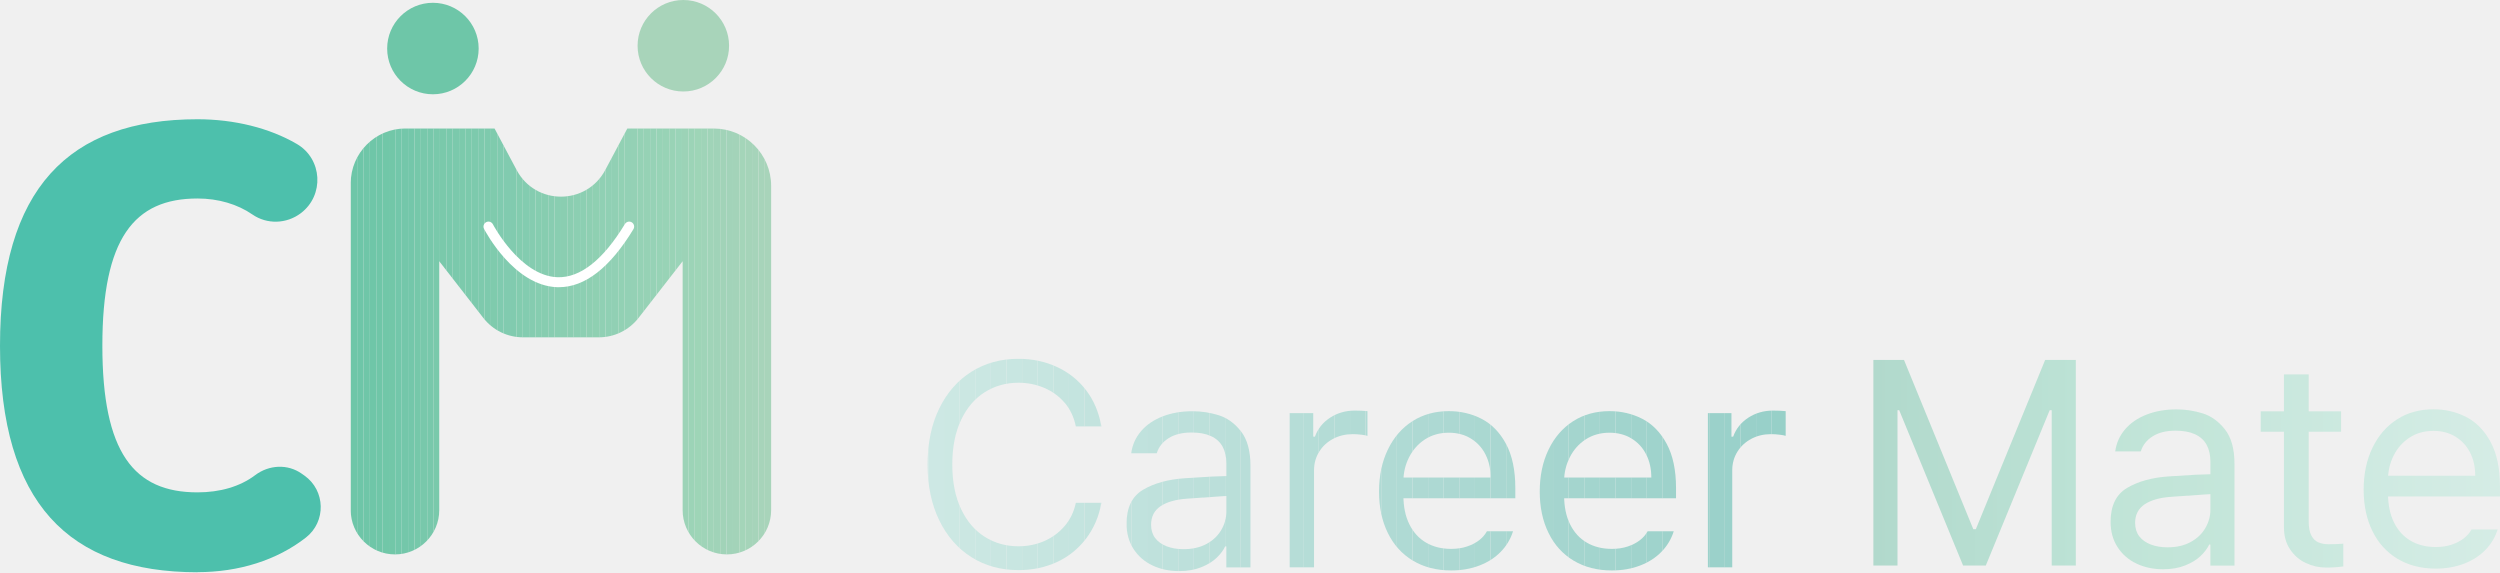
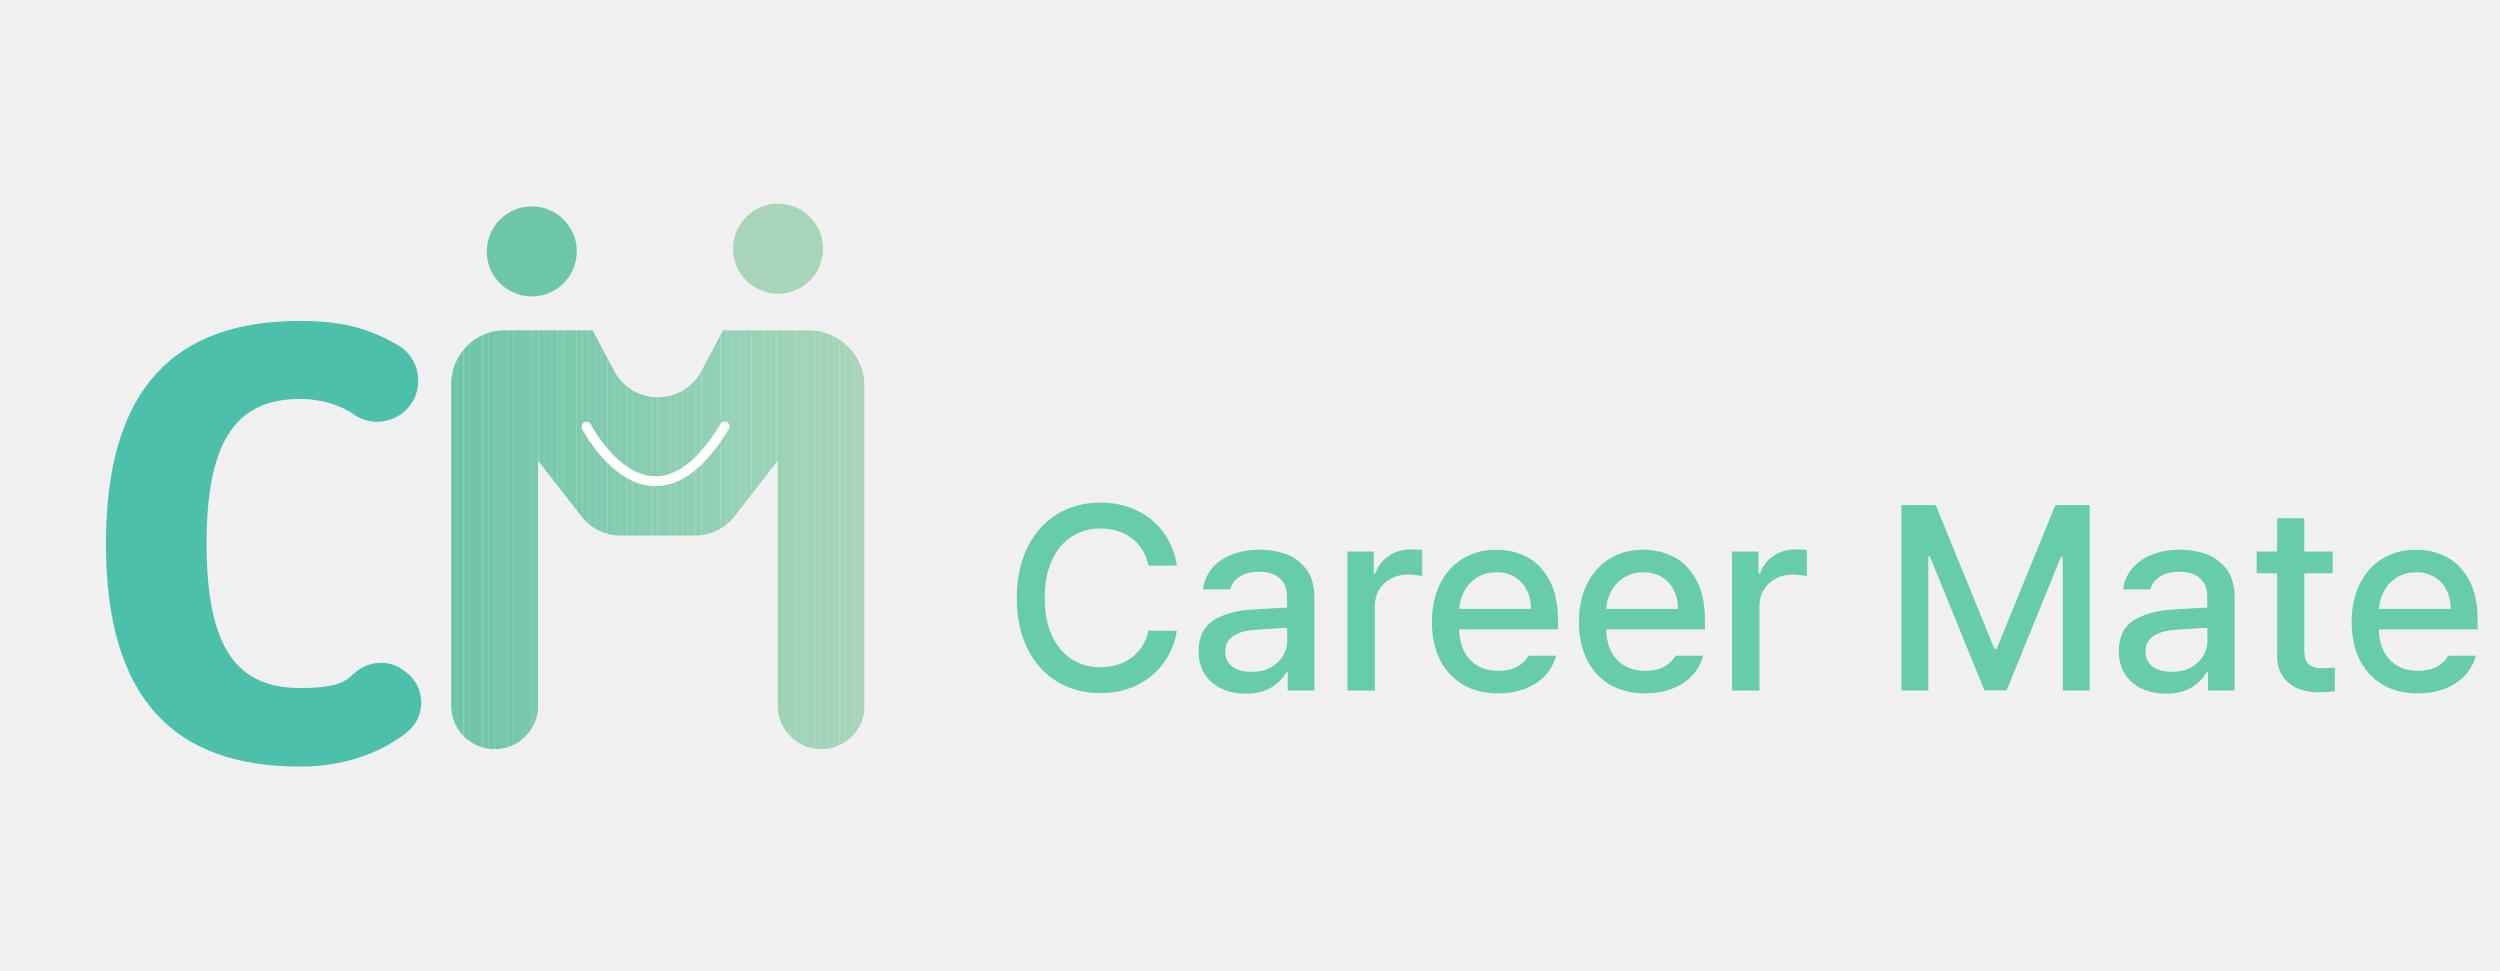
- <svg xmlns="http://www.w3.org/2000/svg" id="Layer_1" data-name="Layer 1" viewBox="0 0 501.66 114.83">
-   <defs>
-     <style>
-       .cls-1 {
-         fill: none;
-       }
- 
-       .cls-2 {
-         fill: #9ad4b8;
-       }
- 
-       .cls-3 {
-         fill: #76c8aa;
-       }
- 
-       .cls-4 {
-         fill: #91d0b4;
-       }
- 
-       .cls-5 {
-         fill: #9ed5b7;
-       }
- 
-       .cls-6 {
-         fill: #8ecfb2;
-       }
- 
-       .cls-7 {
-         fill: #afdad4;
-       }
- 
-       .cls-8 {
-         fill: #a5d5cf;
-       }
- 
-       .cls-9 {
-         fill: #a8d7d0;
-       }
- 
-       .cls-10 {
-         fill: #99d0c9;
-       }
- 
-       .cls-11 {
-         fill: #7bc9ac;
-       }
- 
-       .cls-12 {
-         fill: #acd8d2;
-       }
- 
-       .cls-13 {
-         fill: #c3e3de;
-       }
- 
-       .cls-14 {
-         fill: #80cbaf;
-       }
- 
-       .cls-15 {
-         fill: #cee9e4;
-       }
- 
-       .cls-16 {
-         fill: #bce0da;
-       }
- 
-       .cls-17 {
-         fill: #cde8e4;
-       }
- 
-       .cls-18 {
-         fill: #aed9d3;
-       }
- 
-       .cls-19 {
-         fill: url(#linear-gradient-4);
-       }
- 
-       .cls-20 {
-         fill: url(#linear-gradient-3);
-       }
- 
-       .cls-21 {
-         fill: url(#linear-gradient-2);
-       }
- 
-       .cls-22 {
-         fill: #a1d3b8;
-       }
- 
-       .cls-23 {
-         fill: #83ccb0;
-       }
- 
-       .cls-24 {
-         fill: #a6d4ba;
-       }
- 
-       .cls-25 {
-         fill: #b6ddd7;
-       }
- 
-       .cls-26 {
-         fill: #8fd0b2;
-       }
- 
-       .cls-27 {
-         fill: #9cd4b7;
-       }
- 
-       .cls-28 {
-         fill: #a7d4ba;
-       }
- 
-       .cls-29 {
-         fill: #bfe1dc;
-       }
- 
-       .cls-30 {
-         fill: #a2d3b9;
-       }
- 
-       .cls-31 {
-         fill: #93d1b5;
-       }
- 
-       .cls-32 {
-         fill: url(#linear-gradient);
-       }
- 
-       .cls-33 {
-         fill: #95d2b5;
-       }
- 
-       .cls-34 {
-         fill: #b9ded9;
-       }
- 
-       .cls-35 {
-         fill: #bee1dc;
-       }
- 
-       .cls-36 {
-         fill: #83ccaf;
-       }
- 
-       .cls-37 {
-         fill: #a4d5ce;
-       }
- 
-       .cls-38 {
-         fill: #c2e3de;
-       }
- 
-       .cls-39 {
-         fill: #8ccfb2;
-       }
- 
-       .cls-40 {
-         fill: #96d2b5;
-       }
- 
-       .cls-41 {
-         fill: #cbe7e2;
-       }
- 
-       .cls-42 {
-         fill: #7ccaac;
-       }
- 
-       .cls-43 {
-         fill: #74c7aa;
-       }
- 
-       .cls-44 {
-         fill: #a2d4cd;
-       }
- 
-       .cls-45 {
-         fill: #7fcbad;
-       }
- 
-       .cls-46 {
-         fill: #bde0db;
-       }
- 
-       .cls-47 {
-         fill: #99d3b6;
-       }
- 
-       .cls-48 {
-         fill: #a0d3b8;
-       }
- 
-       .cls-49 {
-         fill: #b3dcd6;
-       }
- 
-       .cls-50 {
-         fill: #bbdfda;
-       }
- 
-       .cls-51 {
-         fill: #4dc0ac;
-       }
- 
-       .cls-52 {
-         clip-path: url(#clippath-1);
-       }
- 
-       .cls-53 {
-         clip-path: url(#clippath-3);
-       }
- 
-       .cls-54 {
-         clip-path: url(#clippath-4);
-       }
- 
-       .cls-55 {
-         clip-path: url(#clippath-2);
-       }
- 
-       .cls-56 {
-         clip-path: url(#clippath-6);
-       }
- 
-       .cls-57 {
-         clip-path: url(#clippath-5);
-       }
- 
-       .cls-58 {
-         fill: #72c7a8;
-       }
- 
-       .cls-59 {
-         fill: #c0e2dd;
-       }
- 
-       .cls-60 {
-         fill: #c1e2dd;
-       }
- 
-       .cls-61 {
-         fill: #fff;
-       }
- 
-       .cls-62 {
-         fill: #badfd9;
-       }
- 
-       .cls-63 {
-         fill: #94d1b5;
-       }
- 
-       .cls-64 {
-         fill: #87cdb0;
-       }
- 
-       .cls-65 {
-         fill: #a3d3b9;
-       }
- 
-       .cls-66 {
-         fill: #86cdb0;
-       }
- 
-       .cls-67 {
-         fill: #9fd4b8;
-       }
- 
-       .cls-68 {
-         fill: #9ed2cb;
-       }
- 
-       .cls-69 {
-         fill: #a3d5ce;
-       }
- 
-       .cls-70 {
-         fill: #70c6a8;
-       }
- 
-       .cls-71 {
-         fill: #c4e4df;
-       }
- 
-       .cls-72 {
-         fill: #8aceb1;
-       }
- 
-       .cls-73 {
-         fill: #9fd3cc;
-       }
- 
-       .cls-74 {
-         fill: #7dcaad;
-       }
- 
-       .cls-75 {
-         fill: #cce8e3;
-       }
- 
-       .cls-76 {
-         fill: #89ceb1;
-       }
- 
-       .cls-77 {
-         fill: #7ac9ac;
-       }
- 
-       .cls-78 {
-         fill: #6ec6a8;
-       }
- 
-       .cls-79 {
-         fill: #b0dad4;
-       }
- 
-       .cls-80 {
-         fill: #a5d4b9;
-       }
- 
-       .cls-81 {
-         fill: #71c7a8;
-       }
- 
-       .cls-82 {
-         fill: #c9e6e1;
-       }
- 
-       .cls-83 {
-         fill: #7ac9ab;
-       }
- 
-       .cls-84 {
-         fill: #79c9ab;
-       }
- 
-       .cls-85 {
-         fill: #81cbaf;
-       }
- 
-       .cls-86 {
-         fill: #a9d7d1;
-       }
- 
-       .cls-87 {
-         fill: #98d3b6;
-       }
- 
-       .cls-88 {
-         fill: #8bceb1;
-       }
- 
-       .cls-89 {
-         fill: #6fc6a8;
-       }
- 
-       .cls-90 {
-         fill: #b2dbd5;
-       }
- 
-       .cls-91 {
-         fill: #9bd1ca;
-       }
- 
-       .cls-92 {
-         fill: #a6d6cf;
-       }
- 
-       .cls-93 {
-         fill: #9cd2cb;
-       }
- 
-       .cls-94 {
-         fill: #a1d4cd;
-       }
- 
-       .cls-95 {
-         fill: #96d2b6;
-       }
- 
-       .cls-96 {
-         fill: #aad8d1;
-       }
- 
-       .cls-97 {
-         fill: #9cd3b7;
-       }
- 
-       .cls-98 {
-         fill: #cae7e2;
-       }
- 
-       .cls-99 {
-         fill: #c5e4df;
-       }
- 
-       .cls-100 {
-         fill: #a8d4ba;
-       }
- 
-       .cls-101 {
-         fill: #98d0c9;
-       }
- 
-       .cls-102 {
-         fill: #c6e5e0;
-       }
- 
-       .cls-103 {
-         fill: #add9d3;
-       }
- 
-       .cls-104 {
-         fill: #9ad1ca;
-       }
- 
-       .cls-105 {
-         fill: #88cdb1;
-       }
- 
-       .cls-106 {
-         fill: #7ecaad;
-       }
- 
-       .cls-107 {
-         fill: #a0d3cc;
-       }
- 
-       .cls-108 {
-         fill: #73c7aa;
-       }
- 
-       .cls-109 {
-         fill: #b4dcd6;
-       }
- 
-       .cls-110 {
-         fill: #abd8d2;
-       }
- 
-       .cls-111 {
-         fill: #b1dbd5;
-       }
- 
-       .cls-112 {
-         fill: #c7e5e0;
-       }
- 
-       .cls-113 {
-         fill: #92d1b4;
-       }
- 
-       .cls-114 {
-         fill: #97d0c8;
-       }
- 
-       .cls-115 {
-         fill: #97d3b6;
-       }
- 
-       .cls-116 {
-         clip-path: url(#clippath);
-       }
- 
-       .cls-117 {
-         fill: #90d0b4;
-       }
- 
-       .cls-118 {
-         fill: #78c8ab;
-       }
- 
-       .cls-119 {
-         fill: #b5ddd7;
-       }
- 
-       .cls-120 {
-         fill: #a4d5b9;
-       }
- 
-       .cls-121 {
-         fill: #85ccb0;
-       }
- 
-       .cls-122 {
-         fill: #a0d4b8;
-       }
- 
-       .cls-123 {
-         fill: #c8e6e1;
-       }
-     </style>
-     <clipPath id="clippath">
-       <path class="cls-1" d="M81.38,25.79h17.86l4.43,8.33c3.79,7.12,13.99,7.12,17.78,0l4.43-8.33h17.35c6.36,0,11.51,5.15,11.51,11.51v65.07c0,4.9-3.98,8.88-8.88,8.88h0c-4.9,0-8.88-3.98-8.88-8.88v-49.95l-8.85,11.38c-1.91,2.45-4.84,3.89-7.95,3.89h-15.24c-3.11,0-6.04-1.43-7.95-3.89l-8.85-11.38v49.95c0,4.9-3.98,8.88-8.88,8.88h0c-4.9,0-8.88-3.98-8.88-8.88V36.78c0-6.07,4.92-11,11-11Z" />
-     </clipPath>
-     <clipPath id="clippath-1">
-       <path class="cls-1" d="M213.63,80.82c-1.12-1.31-2.49-2.31-4.1-2.99-1.61-.68-3.33-1.03-5.16-1.03-2.51,0-4.77.64-6.78,1.91-2.01,1.27-3.6,3.14-4.76,5.61-1.16,2.47-1.74,5.43-1.74,8.89s.58,6.42,1.74,8.89c1.16,2.47,2.75,4.34,4.76,5.61,2.01,1.27,4.27,1.91,6.78,1.91,1.82,0,3.53-.34,5.13-1.03s2.96-1.68,4.1-2.99,1.9-2.88,2.28-4.7h5.13c-.49,2.74-1.52,5.13-3.08,7.18-1.56,2.05-3.51,3.62-5.84,4.7-2.34,1.08-4.91,1.62-7.72,1.62-3.53,0-6.68-.86-9.43-2.59-2.75-1.73-4.91-4.2-6.47-7.41-1.56-3.21-2.34-6.94-2.34-11.2s.78-8.04,2.34-11.23,3.71-5.65,6.47-7.38c2.75-1.73,5.9-2.59,9.43-2.59,2.77,0,5.34.54,7.69,1.62s4.31,2.64,5.87,4.67c1.56,2.03,2.58,4.46,3.08,7.27h-5.13c-.38-1.86-1.13-3.45-2.25-4.76Z" />
-     </clipPath>
-     <clipPath id="clippath-2">
-       <path class="cls-1" d="M241.53,99.83l-3.25.23c-2.32.15-4.11.66-5.39,1.51-1.27.86-1.91,2.1-1.91,3.73,0,1.06.28,1.96.83,2.68.55.72,1.32,1.27,2.31,1.65.99.38,2.11.57,3.36.57,1.79,0,3.32-.35,4.62-1.05,1.29-.7,2.28-1.63,2.96-2.79.68-1.16,1.03-2.4,1.03-3.73v-9.63c0-1.33-.26-2.46-.77-3.39s-1.29-1.63-2.34-2.11-2.35-.71-3.9-.71c-1.86,0-3.39.38-4.59,1.14-1.2.76-1.99,1.77-2.37,3.02h-5.13c.23-1.67.88-3.14,1.97-4.42,1.08-1.27,2.52-2.26,4.3-2.96,1.79-.7,3.8-1.05,6.04-1.05,1.79,0,3.53.27,5.24.8,1.71.53,3.2,1.61,4.47,3.22,1.27,1.62,1.91,3.92,1.91,6.92v20.4h-4.84v-4.22h-.23c-.38.8-.96,1.57-1.74,2.31s-1.8,1.37-3.08,1.88c-1.27.51-2.75.77-4.42.77-1.98,0-3.76-.38-5.36-1.14-1.6-.76-2.86-1.86-3.79-3.3-.93-1.44-1.4-3.13-1.4-5.07,0-3.23,1.1-5.5,3.31-6.81,2.2-1.31,4.98-2.08,8.32-2.31.38-.04,2.2-.15,5.47-.34l3.25-.11.06,3.99c-.34,0-1.99.11-4.96.34Z" />
-     </clipPath>
-     <clipPath id="clippath-3">
-       <path class="cls-1" d="M258.79,82.9h4.73v4.73h.34c.57-1.6,1.59-2.87,3.05-3.82,1.46-.95,3.11-1.42,4.93-1.42.95,0,1.8.04,2.56.11v4.96c-.19-.08-.59-.15-1.2-.23-.61-.08-1.2-.11-1.77-.11-1.44,0-2.75.31-3.93.94-1.18.63-2.11,1.49-2.79,2.59-.68,1.1-1.03,2.34-1.03,3.7v19.49h-4.9v-30.95Z" />
-     </clipPath>
-     <clipPath id="clippath-4">
-       <path class="cls-1" d="M283.53,112.51c-2.18-1.31-3.87-3.16-5.04-5.56-1.18-2.39-1.77-5.17-1.77-8.32s.59-5.96,1.77-8.41c1.18-2.45,2.82-4.35,4.93-5.7,2.11-1.35,4.55-2.02,7.32-2.02,2.36,0,4.54.51,6.55,1.54,2.01,1.03,3.65,2.7,4.9,5.01,1.25,2.32,1.88,5.28,1.88,8.89v2.05h-23.94v-4.16h18.98c0-1.75-.34-3.3-1.03-4.64-.68-1.35-1.66-2.41-2.93-3.19-1.27-.78-2.75-1.17-4.42-1.17-1.82,0-3.42.45-4.79,1.34-1.37.89-2.43,2.09-3.19,3.59-.76,1.5-1.14,3.11-1.14,4.82v2.79c0,2.28.4,4.23,1.2,5.84.8,1.62,1.92,2.84,3.36,3.68s3.12,1.25,5.02,1.25c1.18,0,2.24-.16,3.19-.48s1.76-.74,2.42-1.25c.67-.51,1.19-1.11,1.57-1.8h5.24c-.49,1.56-1.31,2.93-2.45,4.1-1.14,1.18-2.56,2.1-4.27,2.76-1.71.66-3.61,1-5.7,1-2.93,0-5.48-.66-7.67-1.97Z" />
-     </clipPath>
-     <clipPath id="clippath-5">
-       <path class="cls-1" d="M315.78,112.51c-2.18-1.31-3.87-3.16-5.04-5.56-1.18-2.39-1.77-5.17-1.77-8.32s.59-5.96,1.77-8.41c1.18-2.45,2.82-4.35,4.93-5.7,2.11-1.35,4.55-2.02,7.32-2.02,2.36,0,4.54.51,6.55,1.54,2.01,1.03,3.65,2.7,4.9,5.01,1.25,2.32,1.88,5.28,1.88,8.89v2.05h-23.94v-4.16h18.98c0-1.75-.34-3.3-1.03-4.64-.68-1.35-1.66-2.41-2.93-3.19-1.27-.78-2.75-1.17-4.42-1.17-1.82,0-3.42.45-4.79,1.34-1.37.89-2.43,2.09-3.19,3.59-.76,1.5-1.14,3.11-1.14,4.82v2.79c0,2.28.4,4.23,1.2,5.84.8,1.62,1.92,2.84,3.36,3.68s3.12,1.25,5.02,1.25c1.18,0,2.24-.16,3.19-.48s1.76-.74,2.42-1.25c.67-.51,1.19-1.11,1.57-1.8h5.24c-.49,1.56-1.31,2.93-2.45,4.1-1.14,1.18-2.56,2.1-4.27,2.76-1.71.66-3.61,1-5.7,1-2.93,0-5.48-.66-7.67-1.97Z" />
-     </clipPath>
-     <clipPath id="clippath-6">
-       <path class="cls-1" d="M342.71,82.9h4.73v4.73h.34c.57-1.6,1.59-2.87,3.05-3.82,1.46-.95,3.11-1.42,4.93-1.42.95,0,1.8.04,2.56.11v4.96c-.19-.08-.59-.15-1.2-.23-.61-.08-1.2-.11-1.77-.11-1.44,0-2.75.31-3.93.94-1.18.63-2.11,1.49-2.79,2.59-.68,1.1-1.03,2.34-1.03,3.7v19.49h-4.9v-30.95Z" />
-     </clipPath>
-     <linearGradient id="linear-gradient" x1="375.9" y1="92.85" x2="416.54" y2="92.85" gradientUnits="userSpaceOnUse">
-       <stop offset="0" stop-color="#b1d9cc" />
-       <stop offset="1" stop-color="#bce2d5" />
-     </linearGradient>
-     <linearGradient id="linear-gradient-2" x1="423.55" y1="98.18" x2="448.4" y2="98.18" gradientUnits="userSpaceOnUse">
-       <stop offset="0" stop-color="#c0e4d7" />
-       <stop offset="1" stop-color="#c5e6da" />
-     </linearGradient>
-     <linearGradient id="linear-gradient-3" x1="453.64" y1="94.5" x2="470.23" y2="94.5" gradientUnits="userSpaceOnUse">
-       <stop offset="0" stop-color="#c8e7dd" />
-       <stop offset="1" stop-color="#cce9df" />
-     </linearGradient>
-     <linearGradient id="linear-gradient-4" x1="474.3" y1="98.12" x2="501.66" y2="98.12" gradientUnits="userSpaceOnUse">
-       <stop offset="0" stop-color="#ceeae1" />
-       <stop offset="1" stop-color="#d5ece5" />
-     </linearGradient>
-   </defs>
-   <g>
-     <g>
-       <g class="cls-116">
-         <rect class="cls-78" x="70.39" y="25.79" width="1.28" height="85.46" />
-         <rect class="cls-78" x="71.67" y="25.79" width="1.28" height="85.46" />
-         <rect class="cls-89" x="72.94" y="25.79" width="1.28" height="85.46" />
-         <rect class="cls-89" x="74.22" y="25.79" width="1.28" height="85.46" />
-         <rect class="cls-70" x="75.5" y="25.79" width="1.28" height="85.46" />
-         <rect class="cls-81" x="76.78" y="25.79" width="1.28" height="85.46" />
-         <rect class="cls-58" x="78.06" y="25.79" width="1.28" height="85.46" />
-         <rect class="cls-108" x="79.33" y="25.79" width="1.28" height="85.46" />
-         <rect class="cls-43" x="80.61" y="25.79" width="1.28" height="85.46" />
-         <rect class="cls-43" x="81.89" y="25.79" width="1.28" height="85.46" />
-         <rect class="cls-3" x="83.17" y="25.79" width="1.28" height="85.46" />
-         <rect class="cls-118" x="84.45" y="25.79" width="1.28" height="85.46" />
-         <rect class="cls-118" x="85.73" y="25.79" width="1.28" height="85.46" />
-         <rect class="cls-84" x="87" y="25.79" width="1.28" height="85.46" />
-         <rect class="cls-83" x="88.28" y="25.79" width="1.28" height="85.46" />
-         <rect class="cls-77" x="89.56" y="25.79" width="1.28" height="85.46" />
-         <rect class="cls-11" x="90.84" y="25.79" width="1.28" height="85.46" />
-         <rect class="cls-42" x="92.12" y="25.79" width="1.28" height="85.46" />
-         <rect class="cls-42" x="93.39" y="25.79" width="1.28" height="85.46" />
-         <rect class="cls-74" x="94.67" y="25.79" width="1.28" height="85.46" />
-         <rect class="cls-106" x="95.95" y="25.79" width="1.28" height="85.46" />
-         <rect class="cls-106" x="97.23" y="25.79" width="1.28" height="85.46" />
-         <rect class="cls-45" x="98.51" y="25.79" width="1.28" height="85.46" />
-         <rect class="cls-14" x="99.78" y="25.79" width="1.28" height="85.46" />
-         <rect class="cls-85" x="101.06" y="25.79" width="1.28" height="85.46" />
-         <rect class="cls-85" x="102.34" y="25.79" width="1.28" height="85.46" />
-         <rect class="cls-36" x="103.62" y="25.79" width="1.28" height="85.46" />
-         <rect class="cls-23" x="104.9" y="25.79" width="1.28" height="85.46" />
-         <rect class="cls-121" x="106.17" y="25.79" width="1.28" height="85.46" />
-         <rect class="cls-66" x="107.45" y="25.79" width="1.28" height="85.46" />
-         <rect class="cls-64" x="108.73" y="25.79" width="1.28" height="85.46" />
-         <rect class="cls-105" x="110.01" y="25.79" width="1.28" height="85.46" />
-         <rect class="cls-76" x="111.29" y="25.79" width="1.28" height="85.46" />
-         <rect class="cls-72" x="112.57" y="25.79" width="1.28" height="85.46" />
-         <rect class="cls-88" x="113.84" y="25.79" width="1.28" height="85.46" />
-         <rect class="cls-39" x="115.12" y="25.79" width="1.28" height="85.46" />
-         <rect class="cls-39" x="116.4" y="25.79" width="1.28" height="85.46" />
-         <rect class="cls-6" x="117.68" y="25.79" width="1.28" height="85.46" />
-         <rect class="cls-26" x="118.96" y="25.79" width="1.28" height="85.46" />
-         <rect class="cls-117" x="120.23" y="25.79" width="1.28" height="85.46" />
-         <rect class="cls-117" x="121.51" y="25.79" width="1.28" height="85.46" />
-         <rect class="cls-4" x="122.79" y="25.79" width="1.28" height="85.46" />
-         <rect class="cls-113" x="124.07" y="25.79" width="1.28" height="85.46" />
-         <rect class="cls-31" x="125.35" y="25.79" width="1.28" height="85.46" />
-         <rect class="cls-63" x="126.62" y="25.79" width="1.28" height="85.46" />
-         <rect class="cls-33" x="127.9" y="25.79" width="1.28" height="85.46" />
-         <rect class="cls-40" x="129.18" y="25.79" width="1.28" height="85.46" />
-         <rect class="cls-95" x="130.46" y="25.79" width="1.28" height="85.46" />
-         <rect class="cls-115" x="131.74" y="25.79" width="1.28" height="85.46" />
-         <rect class="cls-87" x="133.01" y="25.79" width="1.28" height="85.46" />
-         <rect class="cls-47" x="134.29" y="25.79" width="1.28" height="85.46" />
-         <rect class="cls-2" x="135.57" y="25.79" width="1.28" height="85.46" />
-         <rect class="cls-97" x="136.85" y="25.79" width="1.28" height="85.46" />
-         <rect class="cls-27" x="138.13" y="25.79" width="1.28" height="85.46" />
-         <rect class="cls-5" x="139.41" y="25.79" width="1.28" height="85.46" />
-         <rect class="cls-67" x="140.68" y="25.79" width="1.28" height="85.46" />
-         <rect class="cls-122" x="141.96" y="25.79" width="1.28" height="85.46" />
-         <rect class="cls-48" x="143.24" y="25.79" width="1.28" height="85.46" />
-         <rect class="cls-22" x="144.52" y="25.79" width="1.28" height="85.46" />
-         <rect class="cls-30" x="145.8" y="25.79" width="1.28" height="85.46" />
-         <rect class="cls-65" x="147.07" y="25.79" width="1.28" height="85.46" />
-         <rect class="cls-120" x="148.35" y="25.79" width="1.28" height="85.46" />
-         <rect class="cls-80" x="149.63" y="25.79" width="1.28" height="85.46" />
-         <rect class="cls-24" x="150.91" y="25.79" width="1.28" height="85.46" />
-         <rect class="cls-28" x="152.19" y="25.79" width="1.28" height="85.46" />
-         <rect class="cls-100" x="153.46" y="25.79" width="1.28" height="85.46" />
-       </g>
-       <circle class="cls-78" cx="86.87" cy="9.74" r="9.18" />
-       <circle class="cls-100" cx="137.12" cy="9.18" r="9.18" />
-       <path class="cls-51" d="M39.63,114.83C13.76,114.83,0,100.86,0,69.38S13.76,23.93,39.63,23.93c7.4,0,14.45,1.76,19.92,4.95,5.17,3,5.57,10.32.8,13.91h0c-2.85,2.15-6.76,2.28-9.7.25-2.98-2.06-6.84-3.21-11.02-3.21-12.77,0-19.09,8.07-19.09,29.54s6.33,29.43,19.09,29.43c4.51,0,8.54-1.16,11.57-3.45,2.77-2.09,6.53-2.3,9.36-.29l.54.38c4.22,3,4.37,9.23.29,12.42-5.8,4.54-13.44,6.95-21.75,6.95Z" />
-     </g>
-     <path class="cls-61" d="M112.16,57.63c-.12,0-.24,0-.36,0-8.68-.3-14.43-11.24-14.67-11.7-.25-.49-.06-1.09.43-1.35.49-.26,1.09-.06,1.35.43.05.1,5.46,10.37,12.97,10.62,4.56.13,9.13-3.44,13.52-10.68.29-.47.9-.62,1.37-.34.47.29.62.9.34,1.37-4.69,7.73-9.72,11.65-14.95,11.65Z" />
+ <svg xmlns="http://www.w3.org/2000/svg" width="286" height="111" viewBox="0 0 286 111" fill="none">
+   <mask id="mask0_935_7535" style="mask-type:luminance" maskUnits="userSpaceOnUse" x="51" y="37" width="48" height="49">
+     <path d="M57.761 37.772H67.787L70.273 42.451C72.407 46.446 78.125 46.446 80.24 42.451L82.726 37.772H92.457C96.021 37.772 98.919 40.669 98.919 44.233V80.73C98.919 83.472 96.687 85.704 93.946 85.704C91.204 85.704 88.972 83.472 88.972 80.73V52.711L83.999 59.094C82.922 60.465 81.277 61.268 79.535 61.268H70.998C69.255 61.268 67.61 60.465 66.533 59.094L61.56 52.711V80.73C61.56 83.472 59.328 85.704 56.587 85.704C53.845 85.704 51.613 83.472 51.613 80.73V43.939C51.613 40.532 54.374 37.772 57.781 37.772H57.761Z" fill="white" />
+   </mask>
+   <g mask="url(#mask0_935_7535)">
+     <path d="M52.318 37.772H51.594V85.704H52.318V37.772Z" fill="#6EC6A8" />
+     <path d="M53.023 37.772H52.299V85.704H53.023V37.772Z" fill="#6EC6A8" />
+     <path d="M53.748 37.772H53.023V85.704H53.748V37.772Z" fill="#6FC6A8" />
+     <path d="M54.472 37.772H53.748V85.704H54.472V37.772Z" fill="#6FC6A8" />
+     <path d="M55.177 37.772H54.452V85.704H55.177V37.772Z" fill="#70C6A8" />
+     <path d="M55.901 37.772H55.177V85.704H55.901V37.772Z" fill="#71C7A8" />
+     <path d="M56.606 37.772H55.882V85.704H56.606V37.772Z" fill="#72C7A8" />
+     <path d="M57.331 37.772H56.606V85.704H57.331V37.772Z" fill="#73C7AA" />
+     <path d="M58.055 37.772H57.331V85.704H58.055V37.772Z" fill="#74C7AA" />
+     <path d="M58.76 37.772H58.036V85.704H58.76V37.772Z" fill="#74C7AA" />
+     <path d="M59.484 37.772H58.76V85.704H59.484V37.772Z" fill="#76C8AA" />
+     <path d="M60.189 37.772H59.465V85.704H60.189V37.772Z" fill="#78C8AB" />
+     <path d="M60.914 37.772H60.189V85.704H60.914V37.772Z" fill="#78C8AB" />
+     <path d="M61.619 37.772H60.894V85.704H61.619V37.772Z" fill="#79C9AB" />
+     <path d="M62.343 37.772H61.619V85.704H62.343V37.772Z" fill="#7AC9AB" />
+     <path d="M63.068 37.772H62.343V85.704H63.068V37.772Z" fill="#7AC9AC" />
+     <path d="M63.773 37.772H63.048V85.704H63.773V37.772Z" fill="#7BC9AC" />
+     <path d="M64.497 37.772H63.773V85.704H64.497V37.772Z" fill="#7CCAAC" />
+     <path d="M65.222 37.772H64.497V85.704H65.222V37.772Z" fill="#7CCAAC" />
+     <path d="M65.926 37.772H65.202V85.704H65.926V37.772Z" fill="#7DCAAD" />
+     <path d="M66.651 37.772H65.926V85.704H66.651V37.772Z" fill="#7ECAAD" />
+     <path d="M67.356 37.772H66.631V85.704H67.356V37.772Z" fill="#7ECAAD" />
+     <path d="M68.08 37.772H67.356V85.704H68.08V37.772Z" fill="#7FCBAD" />
+     <path d="M68.805 37.772H68.08V85.704H68.805V37.772Z" fill="#80CBAF" />
+     <path d="M69.51 37.772H68.785V85.704H69.51V37.772Z" fill="#81CBAF" />
+     <path d="M70.234 37.772H69.51V85.704H70.234V37.772Z" fill="#81CBAF" />
+     <path d="M70.939 37.772H70.214V85.704H70.939V37.772Z" fill="#83CCAF" />
+     <path d="M71.663 37.772H70.939V85.704H71.663V37.772Z" fill="#83CCB0" />
+     <path d="M72.388 37.772H71.663V85.704H72.388V37.772Z" fill="#85CCB0" />
+     <path d="M73.093 37.772H72.368V85.704H73.093V37.772Z" fill="#86CDB0" />
+     <path d="M73.817 37.772H73.093V85.704H73.817V37.772Z" fill="#87CDB0" />
+     <path d="M74.522 37.772H73.798V85.704H74.522V37.772Z" fill="#88CDB1" />
+     <path d="M75.246 37.772H74.522V85.704H75.246V37.772Z" fill="#89CEB1" />
+     <path d="M75.971 37.772H75.246V85.704H75.971V37.772Z" fill="#8ACEB1" />
+     <path d="M76.676 37.772H75.951V85.704H76.676V37.772Z" fill="#8BCEB1" />
+     <path d="M77.4 37.772H76.676V85.704H77.4V37.772Z" fill="#8CCFB2" />
+     <path d="M78.105 37.772H77.381V85.704H78.105V37.772Z" fill="#8CCFB2" />
+     <path d="M78.83 37.772H78.105V85.704H78.83V37.772Z" fill="#8ECFB2" />
+     <path d="M79.554 37.772H78.83V85.704H79.554V37.772Z" fill="#8FD0B2" />
+     <path d="M80.259 37.772H79.535V85.704H80.259V37.772Z" fill="#90D0B4" />
+     <path d="M80.984 37.772H80.259V85.704H80.984V37.772Z" fill="#90D0B4" />
+     <path d="M81.688 37.772H80.964V85.704H81.688V37.772Z" fill="#91D0B4" />
+     <path d="M82.413 37.772H81.688V85.704H82.413V37.772Z" fill="#92D1B4" />
+     <path d="M83.137 37.772H82.413V85.704H83.137V37.772Z" fill="#93D1B5" />
+     <path d="M83.842 37.772H83.118V85.704H83.842V37.772Z" fill="#94D1B5" />
+     <path d="M84.567 37.772H83.842V85.704H84.567V37.772Z" fill="#95D2B5" />
+     <path d="M85.291 37.772H84.567V85.704H85.291V37.772Z" fill="#96D2B5" />
+     <path d="M85.996 37.772H85.272V85.704H85.996V37.772Z" fill="#96D2B6" />
+     <path d="M86.721 37.772H85.996V85.704H86.721V37.772Z" fill="#97D3B6" />
+     <path d="M87.425 37.772H86.701V85.704H87.425V37.772Z" fill="#98D3B6" />
+     <path d="M88.15 37.772H87.425V85.704H88.15V37.772Z" fill="#99D3B6" />
+     <path d="M88.855 37.772H88.13V85.704H88.855V37.772Z" fill="#9AD4B8" />
+     <path d="M89.579 37.772H88.855V85.704H89.579V37.772Z" fill="#9CD3B7" />
+     <path d="M90.304 37.772H89.579V85.704H90.304V37.772Z" fill="#9CD4B7" />
+     <path d="M91.009 37.772H90.284V85.704H91.009V37.772Z" fill="#9ED5B7" />
+     <path d="M91.733 37.772H91.009V85.704H91.733V37.772Z" fill="#9FD4B8" />
+     <path d="M92.457 37.772H91.733V85.704H92.457V37.772Z" fill="#A0D4B8" />
+     <path d="M93.162 37.772H92.438V85.704H93.162V37.772Z" fill="#A0D3B8" />
+     <path d="M93.887 37.772H93.162V85.704H93.887V37.772Z" fill="#A1D3B8" />
+     <path d="M94.592 37.772H93.867V85.704H94.592V37.772Z" fill="#A2D3B9" />
+     <path d="M95.316 37.772H94.592V85.704H95.316V37.772Z" fill="#A3D3B9" />
+     <path d="M96.041 37.772H95.316V85.704H96.041V37.772Z" fill="#A4D5B9" />
+     <path d="M96.746 37.772H96.021V85.704H96.746V37.772Z" fill="#A5D4B9" />
+     <path d="M97.47 37.772H96.746V85.704H97.47V37.772Z" fill="#A6D4BA" />
+     <path d="M98.175 37.772H97.45V85.704H98.175V37.772Z" fill="#A7D4BA" />
+     <path d="M98.899 37.772H98.175V85.704H98.899V37.772Z" fill="#A8D4BA" />
  </g>
-   <g>
-     <g class="cls-52">
-       <rect class="cls-15" x="186.13" y="72.01" width=".17" height="42.4" />
-       <rect class="cls-17" x="186.3" y="72.01" width="3.13" height="42.4" />
-       <rect class="cls-75" x="189.43" y="72.01" width="3.13" height="42.4" />
-       <rect class="cls-41" x="192.57" y="72.01" width="3.13" height="42.4" />
-       <rect class="cls-98" x="195.7" y="72.01" width="3.13" height="42.4" />
-       <rect class="cls-82" x="198.83" y="72.01" width="3.13" height="42.4" />
-       <rect class="cls-123" x="201.97" y="72.01" width="3.13" height="42.4" />
-       <rect class="cls-112" x="205.1" y="72.01" width="3.13" height="42.4" />
-       <rect class="cls-102" x="208.23" y="72.01" width="3.13" height="42.4" />
-       <rect class="cls-99" x="211.37" y="72.01" width="3.13" height="42.4" />
-       <rect class="cls-71" x="214.5" y="72.01" width="3.13" height="42.4" />
-       <rect class="cls-13" x="217.63" y="72.01" width="3.13" height="42.4" />
-       <rect class="cls-38" x="220.77" y="72.01" width=".24" height="42.4" />
-     </g>
-     <g class="cls-55">
-       <rect class="cls-60" x="226.08" y="82.5" width=".95" height="32.09" />
-       <rect class="cls-59" x="227.03" y="82.5" width="3.13" height="32.09" />
-       <rect class="cls-29" x="230.17" y="82.5" width="3.13" height="32.09" />
-       <rect class="cls-35" x="233.3" y="82.5" width="3.13" height="32.09" />
-       <rect class="cls-46" x="236.43" y="82.5" width="3.13" height="32.09" />
-       <rect class="cls-16" x="239.57" y="82.5" width="3.13" height="32.09" />
-       <rect class="cls-50" x="242.7" y="82.5" width="3.13" height="32.09" />
-       <rect class="cls-62" x="245.84" y="82.5" width="3.13" height="32.09" />
-       <rect class="cls-34" x="248.97" y="82.5" width="1.96" height="32.09" />
-     </g>
-     <g class="cls-53">
-       <rect class="cls-25" x="258.79" y="82.39" width="2.71" height="31.46" />
-       <rect class="cls-119" x="261.5" y="82.39" width="3.13" height="31.46" />
-       <rect class="cls-109" x="264.64" y="82.39" width="3.13" height="31.46" />
-       <rect class="cls-49" x="267.77" y="82.39" width="3.13" height="31.46" />
-       <rect class="cls-90" x="270.9" y="82.39" width="3.13" height="31.46" />
-       <rect class="cls-111" x="274.04" y="82.39" width=".37" height="31.46" />
-     </g>
-     <g class="cls-54">
-       <rect class="cls-111" x="276.72" y="82.5" width=".45" height="31.97" />
-       <rect class="cls-79" x="277.17" y="82.5" width="3.13" height="31.97" />
-       <rect class="cls-7" x="280.3" y="82.5" width="3.13" height="31.97" />
-       <rect class="cls-18" x="283.44" y="82.5" width="3.13" height="31.97" />
-       <rect class="cls-103" x="286.57" y="82.5" width="3.13" height="31.97" />
-       <rect class="cls-12" x="289.71" y="82.5" width="3.13" height="31.97" />
-       <rect class="cls-110" x="292.84" y="82.5" width="3.13" height="31.97" />
-       <rect class="cls-96" x="295.97" y="82.5" width="3.13" height="31.97" />
-       <rect class="cls-86" x="299.11" y="82.5" width="3.13" height="31.97" />
-       <rect class="cls-9" x="302.24" y="82.5" width="1.83" height="31.97" />
-     </g>
-     <g class="cls-57">
-       <rect class="cls-92" x="308.97" y="82.5" width="2.67" height="31.97" />
-       <rect class="cls-8" x="311.64" y="82.5" width="3.13" height="31.97" />
-       <rect class="cls-37" x="314.77" y="82.5" width="3.13" height="31.97" />
-       <rect class="cls-69" x="317.91" y="82.5" width="3.13" height="31.97" />
-       <rect class="cls-44" x="321.04" y="82.5" width="3.13" height="31.97" />
-       <rect class="cls-94" x="324.17" y="82.5" width="3.13" height="31.97" />
-       <rect class="cls-107" x="327.31" y="82.5" width="3.13" height="31.97" />
-       <rect class="cls-73" x="330.44" y="82.5" width="3.13" height="31.97" />
-       <rect class="cls-68" x="333.57" y="82.5" width="2.76" height="31.97" />
-     </g>
-     <g class="cls-56">
-       <rect class="cls-93" x="342.71" y="82.39" width=".26" height="31.46" />
-       <rect class="cls-91" x="342.98" y="82.39" width="3.13" height="31.46" />
-       <rect class="cls-104" x="346.11" y="82.39" width="3.13" height="31.46" />
-       <rect class="cls-10" x="349.24" y="82.39" width="3.13" height="31.46" />
-       <rect class="cls-101" x="352.38" y="82.39" width="3.13" height="31.46" />
-       <rect class="cls-114" x="355.51" y="82.39" width="2.82" height="31.46" />
-     </g>
-   </g>
-   <g>
-     <path class="cls-32" d="M382.06,72.22l13.91,33.97h.51l13.91-33.97h6.15v41.26h-4.84v-31.17h-.4l-12.82,31.17h-4.56l-12.82-31.17h-.34v31.17h-4.84v-41.26h6.16Z" />
-     <path class="cls-21" d="M438.99,99.46l-3.25.23c-2.32.15-4.11.66-5.39,1.51-1.27.86-1.91,2.1-1.91,3.73,0,1.06.28,1.96.83,2.68.55.72,1.32,1.27,2.31,1.65.99.38,2.11.57,3.36.57,1.79,0,3.32-.35,4.62-1.05,1.29-.7,2.28-1.63,2.96-2.79.68-1.16,1.03-2.4,1.03-3.73v-9.63c0-1.33-.26-2.46-.77-3.39s-1.29-1.63-2.34-2.11-2.35-.71-3.9-.71c-1.86,0-3.39.38-4.59,1.14-1.2.76-1.99,1.77-2.37,3.02h-5.13c.23-1.67.88-3.14,1.97-4.42,1.08-1.27,2.52-2.26,4.3-2.96,1.79-.7,3.8-1.05,6.04-1.05,1.79,0,3.53.27,5.24.8,1.71.53,3.2,1.61,4.47,3.22,1.27,1.62,1.91,3.92,1.91,6.92v20.4h-4.84v-4.22h-.23c-.38.8-.96,1.57-1.74,2.31s-1.8,1.37-3.08,1.88c-1.27.51-2.75.77-4.42.77-1.98,0-3.76-.38-5.36-1.14-1.6-.76-2.86-1.86-3.79-3.3-.93-1.44-1.4-3.13-1.4-5.07,0-3.23,1.1-5.5,3.31-6.81,2.2-1.31,4.98-2.08,8.32-2.31.38-.04,2.2-.15,5.47-.34l3.25-.11.06,3.99c-.34,0-1.99.11-4.96.34Z" />
-     <path class="cls-20" d="M469.77,86.64h-16.13v-4.1h16.13v4.1ZM463.27,75.13v29.46c0,1.25.18,2.21.54,2.88.36.67.83,1.12,1.42,1.37.59.25,1.28.37,2.08.37.95,0,1.92-.04,2.91-.11v4.56c-.99.15-2.13.23-3.42.23-1.44,0-2.81-.3-4.1-.91-1.29-.61-2.35-1.52-3.16-2.74-.82-1.21-1.23-2.68-1.23-4.39v-30.72h4.96Z" />
-     <path class="cls-19" d="M481.11,112.14c-2.18-1.31-3.87-3.16-5.04-5.56-1.18-2.39-1.77-5.17-1.77-8.32s.59-5.96,1.77-8.41c1.18-2.45,2.82-4.35,4.93-5.7,2.11-1.35,4.55-2.02,7.32-2.02,2.36,0,4.54.51,6.55,1.54,2.01,1.03,3.65,2.7,4.9,5.01,1.25,2.32,1.88,5.28,1.88,8.89v2.05h-23.94v-4.16h18.98c0-1.75-.34-3.3-1.03-4.64-.68-1.35-1.66-2.41-2.93-3.19-1.27-.78-2.75-1.17-4.42-1.17-1.82,0-3.42.45-4.79,1.34-1.37.89-2.43,2.09-3.19,3.59-.76,1.5-1.14,3.11-1.14,4.82v2.79c0,2.28.4,4.23,1.2,5.84.8,1.62,1.92,2.84,3.36,3.68s3.12,1.25,5.02,1.25c1.18,0,2.24-.16,3.19-.48s1.76-.74,2.42-1.25c.67-.51,1.19-1.11,1.57-1.8h5.24c-.49,1.56-1.31,2.93-2.45,4.1-1.14,1.18-2.56,2.1-4.27,2.76-1.71.66-3.61,1-5.7,1-2.93,0-5.48-.66-7.67-1.97Z" />
-   </g>
+   <path d="M60.836 33.913C63.68 33.913 65.985 31.607 65.985 28.763C65.985 25.919 63.68 23.613 60.836 23.613C57.992 23.613 55.686 25.919 55.686 28.763C55.686 31.607 57.992 33.913 60.836 33.913Z" fill="#6EC6A8" />
+   <path d="M89.011 33.6C91.856 33.6 94.161 31.294 94.161 28.45C94.161 25.606 91.856 23.301 89.011 23.301C86.167 23.301 83.862 25.606 83.862 28.45C83.862 31.294 86.167 33.6 89.011 33.6Z" fill="#A8D4BA" />
+   <path d="M34.344 87.7C19.835 87.7 12.12 79.868 12.12 62.206C12.12 44.545 19.835 36.713 34.344 36.713C39.445 36.713 42.45 37.712 45.524 39.493C48.422 41.177 48.657 45.289 45.974 47.306C44.369 48.5 42.176 48.578 40.531 47.443C38.867 46.288 36.693 45.641 34.344 45.641C27.177 45.641 23.633 50.164 23.633 62.206C23.633 74.248 27.177 78.712 34.344 78.712C39.413 78.712 39.738 77.6 40.825 76.774C42.371 75.599 44.486 75.482 46.072 76.617L46.366 76.833C48.735 78.517 48.813 82.002 46.523 83.803C43.272 86.349 38.984 87.7 34.324 87.7H34.344Z" fill="#4DC0AC" />
+   <path d="M75.012 55.627C74.953 55.627 74.875 55.627 74.816 55.627C69.94 55.451 66.729 49.323 66.592 49.068C66.455 48.794 66.553 48.461 66.827 48.304C67.101 48.148 67.434 48.265 67.591 48.539C67.61 48.598 70.645 54.355 74.855 54.492C77.42 54.57 79.965 52.553 82.433 48.5C82.589 48.226 82.942 48.148 83.196 48.304C83.47 48.461 83.549 48.813 83.392 49.068C80.768 53.415 77.949 55.608 75.012 55.608V55.627Z" fill="white" />
+   <path d="M131.381 64.703C131.205 63.815 130.858 63.053 130.341 62.418C129.823 61.773 129.179 61.285 128.407 60.953C127.646 60.621 126.811 60.455 125.902 60.455C124.672 60.455 123.573 60.768 122.606 61.393C121.64 62.008 120.883 62.911 120.336 64.103C119.789 65.294 119.516 66.725 119.516 68.394C119.516 70.064 119.789 71.5 120.336 72.701C120.893 73.893 121.649 74.796 122.606 75.411C123.573 76.026 124.672 76.334 125.902 76.334C126.801 76.334 127.631 76.173 128.393 75.851C129.154 75.519 129.794 75.04 130.312 74.415C130.839 73.78 131.195 73.023 131.381 72.144L134.633 72.174C134.408 73.561 133.896 74.796 133.095 75.88C132.304 76.954 131.283 77.794 130.033 78.399C128.793 78.995 127.406 79.293 125.873 79.293C124.027 79.293 122.382 78.853 120.937 77.975C119.491 77.096 118.358 75.836 117.538 74.195C116.728 72.545 116.322 70.611 116.322 68.394C116.322 66.178 116.732 64.249 117.553 62.608C118.373 60.958 119.506 59.693 120.951 58.815C122.396 57.935 124.037 57.496 125.873 57.496C127.367 57.496 128.734 57.784 129.975 58.36C131.215 58.927 132.24 59.752 133.051 60.836C133.861 61.92 134.389 63.209 134.633 64.703H131.381ZM137.123 74.518C137.123 72.867 137.68 71.69 138.793 70.987C139.906 70.284 141.332 69.869 143.07 69.742C143.734 69.693 144.457 69.649 145.238 69.61C146.029 69.561 146.698 69.527 147.245 69.508L147.23 68.248C147.23 67.34 146.957 66.642 146.41 66.153C145.863 65.655 145.062 65.406 144.008 65.406C143.119 65.406 142.392 65.592 141.825 65.963C141.259 66.324 140.893 66.812 140.727 67.428H137.621C137.719 66.549 138.046 65.768 138.603 65.084C139.159 64.391 139.911 63.853 140.858 63.473C141.815 63.082 142.904 62.887 144.125 62.887C145.131 62.887 146.098 63.043 147.025 63.355C147.963 63.668 148.754 64.234 149.398 65.055C150.043 65.875 150.365 66.998 150.365 68.424V79H147.318V76.832H147.201C146.84 77.535 146.264 78.131 145.473 78.619C144.691 79.107 143.695 79.352 142.484 79.352C141.469 79.352 140.556 79.161 139.745 78.78C138.935 78.399 138.295 77.848 137.826 77.125C137.357 76.393 137.123 75.523 137.123 74.518ZM140.17 74.547C140.17 75.289 140.443 75.86 140.99 76.261C141.547 76.661 142.279 76.861 143.188 76.861C144.008 76.861 144.726 76.7 145.341 76.378C145.956 76.046 146.43 75.606 146.762 75.06C147.094 74.503 147.26 73.902 147.26 73.258L147.245 71.808L143.51 72.057C142.445 72.135 141.62 72.379 141.034 72.789C140.458 73.189 140.17 73.775 140.17 74.547ZM154.145 63.092H157.162V65.611H157.338C157.631 64.762 158.144 64.093 158.876 63.605C159.608 63.106 160.443 62.857 161.381 62.857C161.83 62.857 162.27 62.877 162.699 62.916V65.904C162.523 65.865 162.274 65.826 161.952 65.787C161.64 65.748 161.342 65.728 161.059 65.728C160.346 65.728 159.701 65.885 159.125 66.197C158.549 66.5 158.095 66.925 157.763 67.472C157.44 68.009 157.279 68.619 157.279 69.303V79H154.145V63.092ZM171.371 79.322C169.828 79.322 168.485 78.985 167.343 78.311C166.21 77.638 165.336 76.686 164.721 75.455C164.115 74.225 163.812 72.789 163.812 71.148C163.812 69.527 164.115 68.092 164.721 66.842C165.336 65.592 166.2 64.62 167.313 63.927C168.427 63.233 169.711 62.887 171.166 62.887C172.445 62.887 173.617 63.165 174.682 63.722C175.746 64.278 176.601 65.157 177.245 66.358C177.899 67.55 178.227 69.059 178.227 70.885V71.998H166.918C166.947 72.984 167.147 73.839 167.519 74.561C167.899 75.274 168.422 75.816 169.086 76.188C169.75 76.559 170.521 76.744 171.4 76.744C172.25 76.744 172.968 76.588 173.554 76.275C174.14 75.953 174.574 75.533 174.857 75.016H178.021C177.787 75.875 177.367 76.632 176.762 77.286C176.156 77.931 175.39 78.434 174.462 78.795C173.544 79.147 172.514 79.322 171.371 79.322ZM175.15 69.654C175.15 68.844 174.984 68.121 174.652 67.486C174.33 66.852 173.871 66.358 173.275 66.007C172.68 65.645 171.986 65.465 171.195 65.465C170.385 65.465 169.662 65.655 169.027 66.036C168.402 66.407 167.909 66.915 167.548 67.56C167.187 68.194 166.981 68.893 166.933 69.654H175.15ZM188.188 79.322C186.645 79.322 185.302 78.985 184.159 78.311C183.026 77.638 182.152 76.686 181.537 75.455C180.932 74.225 180.629 72.789 180.629 71.148C180.629 69.527 180.932 68.092 181.537 66.842C182.152 65.592 183.017 64.62 184.13 63.927C185.243 63.233 186.527 62.887 187.982 62.887C189.262 62.887 190.434 63.165 191.498 63.722C192.562 64.278 193.417 65.157 194.062 66.358C194.716 67.55 195.043 69.059 195.043 70.885V71.998H183.734C183.764 72.984 183.964 73.839 184.335 74.561C184.716 75.274 185.238 75.816 185.902 76.188C186.566 76.559 187.338 76.744 188.217 76.744C189.066 76.744 189.784 76.588 190.37 76.275C190.956 75.953 191.391 75.533 191.674 75.016H194.838C194.604 75.875 194.184 76.632 193.578 77.286C192.973 77.931 192.206 78.434 191.278 78.795C190.36 79.147 189.33 79.322 188.188 79.322ZM191.967 69.654C191.967 68.844 191.801 68.121 191.469 67.486C191.146 66.852 190.688 66.358 190.092 66.007C189.496 65.645 188.803 65.465 188.012 65.465C187.201 65.465 186.479 65.655 185.844 66.036C185.219 66.407 184.726 66.915 184.364 67.56C184.003 68.194 183.798 68.893 183.749 69.654H191.967ZM198.148 63.092H201.166V65.611H201.342C201.635 64.762 202.147 64.093 202.88 63.605C203.612 63.106 204.447 62.857 205.385 62.857C205.834 62.857 206.273 62.877 206.703 62.916V65.904C206.527 65.865 206.278 65.826 205.956 65.787C205.644 65.748 205.346 65.728 205.062 65.728C204.35 65.728 203.705 65.885 203.129 66.197C202.553 66.5 202.099 66.925 201.767 67.472C201.444 68.009 201.283 68.619 201.283 69.303V79H198.148V63.092Z" fill="#66CCAA" />
+   <path d="M221.45 57.789L228.159 74.225H228.423L235.132 57.789H239.058V79H235.981V63.678H235.776L229.565 78.971H227.017L220.776 63.648H220.601V79H217.524V57.789H221.45ZM242.397 74.518C242.397 72.867 242.954 71.69 244.067 70.987C245.181 70.284 246.606 69.869 248.345 69.742C249.009 69.693 249.731 69.649 250.513 69.61C251.304 69.561 251.973 69.527 252.52 69.508L252.505 68.248C252.505 67.34 252.231 66.642 251.685 66.153C251.138 65.655 250.337 65.406 249.282 65.406C248.394 65.406 247.666 65.592 247.1 65.963C246.533 66.324 246.167 66.812 246.001 67.428H242.896C242.993 66.549 243.32 65.768 243.877 65.084C244.434 64.391 245.186 63.853 246.133 63.473C247.09 63.082 248.179 62.887 249.399 62.887C250.405 62.887 251.372 63.043 252.3 63.355C253.237 63.668 254.028 64.234 254.673 65.055C255.317 65.875 255.64 66.998 255.64 68.424V79H252.593V76.832H252.476C252.114 77.535 251.538 78.131 250.747 78.619C249.966 79.107 248.97 79.352 247.759 79.352C246.743 79.352 245.83 79.161 245.02 78.78C244.209 78.399 243.569 77.848 243.101 77.125C242.632 76.393 242.397 75.523 242.397 74.518ZM245.444 74.547C245.444 75.289 245.718 75.86 246.265 76.261C246.821 76.661 247.554 76.861 248.462 76.861C249.282 76.861 250 76.7 250.615 76.378C251.23 76.046 251.704 75.606 252.036 75.06C252.368 74.503 252.534 73.902 252.534 73.258L252.52 71.808L248.784 72.057C247.72 72.135 246.895 72.379 246.309 72.789C245.732 73.189 245.444 73.775 245.444 74.547ZM266.86 65.582H263.608V74.312C263.608 75.123 263.774 75.68 264.106 75.982C264.448 76.275 264.917 76.432 265.513 76.451C265.786 76.451 266.216 76.432 266.802 76.393C266.86 76.373 266.958 76.363 267.095 76.363V79.088C266.509 79.166 265.854 79.205 265.132 79.205C264.282 79.205 263.506 79.049 262.803 78.736C262.1 78.424 261.538 77.95 261.118 77.315C260.698 76.671 260.493 75.885 260.503 74.957V65.582H258.159V63.092H260.503V59.283H263.608V63.092H266.86V65.582ZM276.587 79.322C275.044 79.322 273.701 78.985 272.559 78.311C271.426 77.638 270.552 76.686 269.937 75.455C269.331 74.225 269.028 72.789 269.028 71.148C269.028 69.527 269.331 68.092 269.937 66.842C270.552 65.592 271.416 64.62 272.529 63.927C273.643 63.233 274.927 62.887 276.382 62.887C277.661 62.887 278.833 63.165 279.897 63.722C280.962 64.278 281.816 65.157 282.461 66.358C283.115 67.55 283.442 69.059 283.442 70.885V71.998H272.134C272.163 72.984 272.363 73.839 272.734 74.561C273.115 75.274 273.638 75.816 274.302 76.188C274.966 76.559 275.737 76.744 276.616 76.744C277.466 76.744 278.184 76.588 278.77 76.275C279.355 75.953 279.79 75.533 280.073 75.016H283.237C283.003 75.875 282.583 76.632 281.978 77.286C281.372 77.931 280.605 78.434 279.678 78.795C278.76 79.147 277.729 79.322 276.587 79.322ZM280.366 69.654C280.366 68.844 280.2 68.121 279.868 67.486C279.546 66.852 279.087 66.358 278.491 66.007C277.896 65.645 277.202 65.465 276.411 65.465C275.601 65.465 274.878 65.655 274.243 66.036C273.618 66.407 273.125 66.915 272.764 67.56C272.402 68.194 272.197 68.893 272.148 69.654H280.366Z" fill="#66CCAA" />
</svg>
